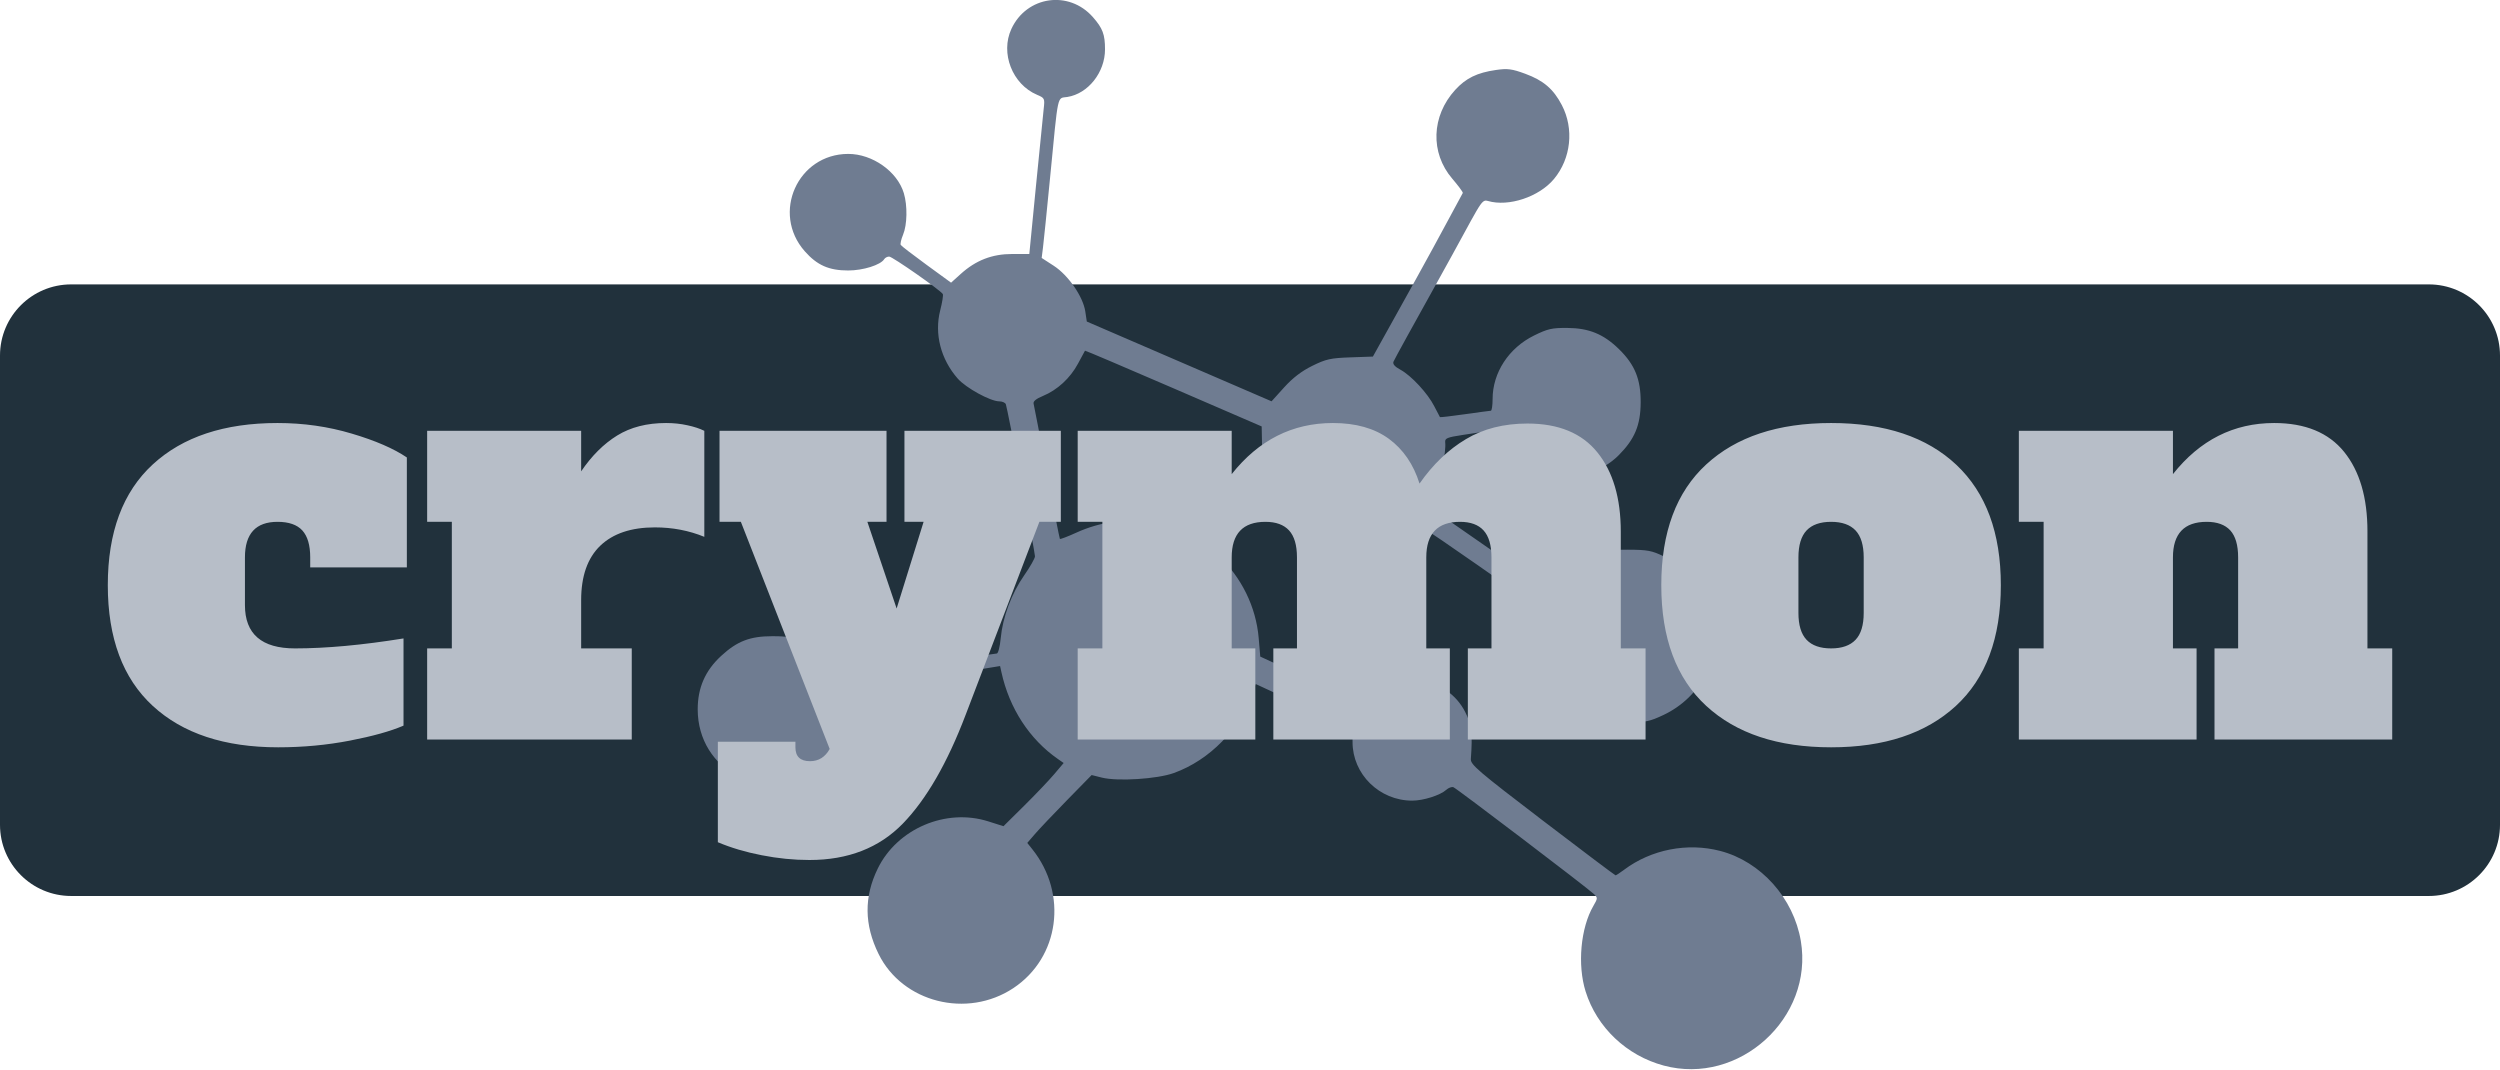
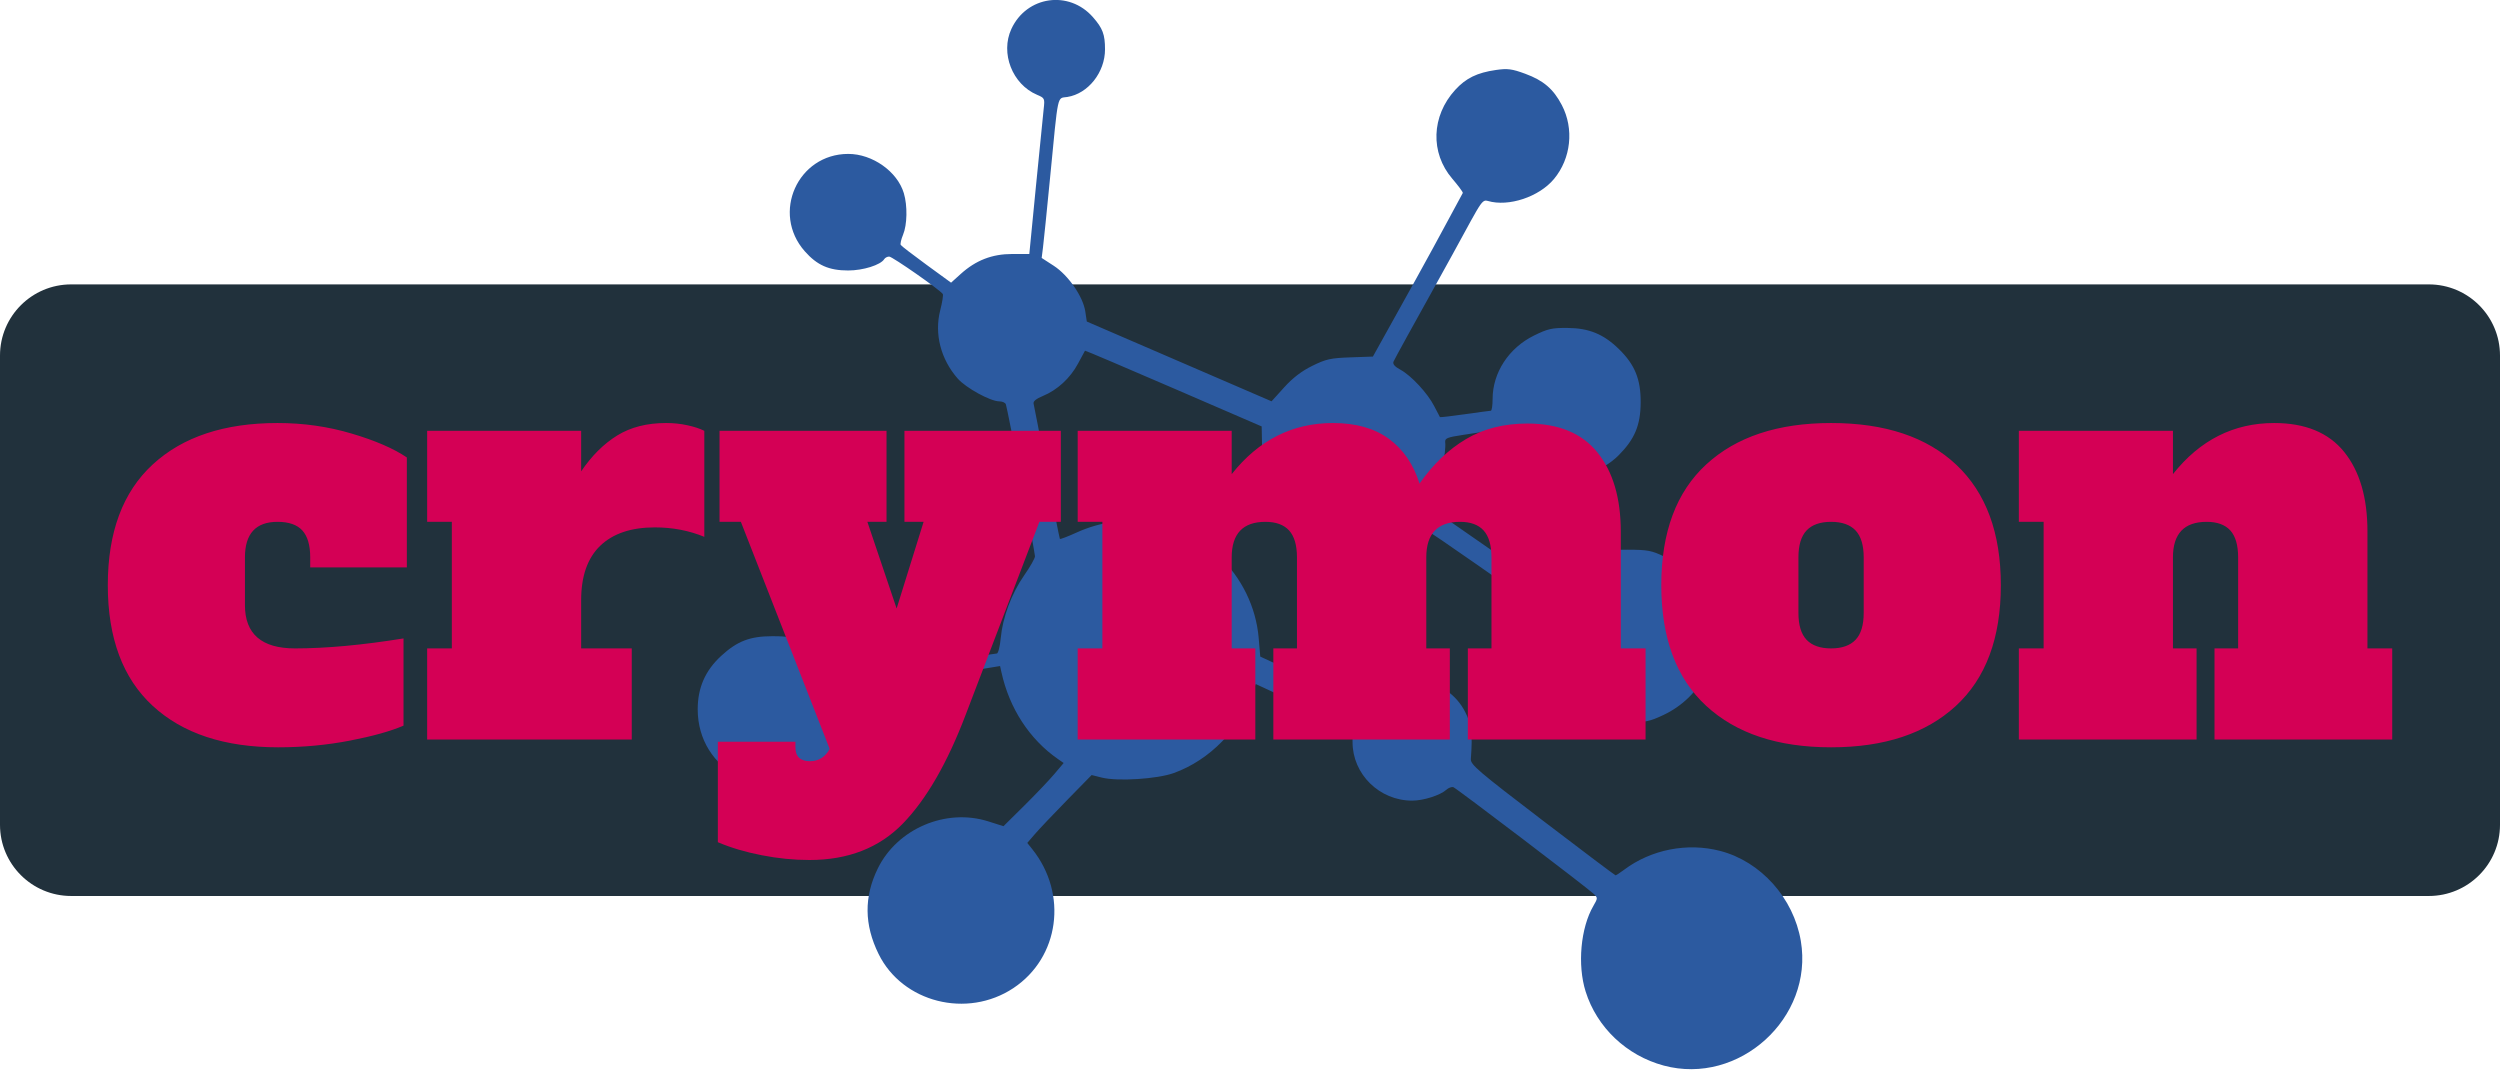
<svg xmlns="http://www.w3.org/2000/svg" width="280.58" height="120" preserveAspectRatio="xMidYMid" version="1.1" viewBox="61.959 5.6 280.58 120">
  <defs>
    <filter id="editing-jagged-46-1" x="0" y="0" width="1" height="1">
      <feTurbulence baseFrequency="0" result="turb" seed="1" />
      <feDisplacementMap in="SourceGraphic" in2="turb" />
    </filter>
  </defs>
  <rect x="61.959" y="37.518" width="280.58" height="68.64" ry="7.989" fill="#21313c" />
-   <path d="m248.68 125.19c-4.172-1.124-7.494-4.274-8.763-8.31-0.939-2.986-0.563-7.145 0.869-9.607 0.501-0.862 0.503-0.91 0.045-1.345-0.742-0.705-15.371-11.829-15.749-11.976-0.186-0.072-0.545 0.058-0.799 0.287-0.681 0.616-2.573 1.218-3.829 1.218-3.675 0-6.696-2.963-6.696-6.567v-1.485l-10.872-5.038-0.295 0.853c-1.449 4.185-4.837 7.671-8.879 9.135-1.867 0.677-6.327 0.961-8.095 0.516l-1.141-0.287-2.753 2.812c-1.514 1.547-3.139 3.261-3.612 3.81l-0.859 0.997 0.564 0.706c4.016 5.027 3.044 12.159-2.126 15.59-5.195 3.448-12.446 1.612-15.125-3.83-1.618-3.286-1.648-6.414-0.092-9.593 2.189-4.474 7.647-6.802 12.404-5.291l1.703 0.541 2.312-2.287c1.272-1.258 2.792-2.853 3.378-3.546l1.066-1.26-0.627-0.434c-3.208-2.225-5.471-5.7-6.362-9.774l-0.147-0.674-8.458 1.388c-4.652 0.763-8.546 1.391-8.655 1.394-0.108 0.004-0.197 0.87-0.197 1.925 0 1.067-0.185 2.462-0.417 3.143-0.54 1.584-2.444 3.689-4.14 4.578-1.159 0.607-1.654 0.702-3.697 0.706-1.972 4e-3 -2.57-0.099-3.648-0.63-2.962-1.458-4.715-4.285-4.724-7.621-7e-3 -2.433 0.838-4.367 2.633-6.021 1.797-1.656 3.236-2.21 5.74-2.21 1.787 2.25e-4 2.321 0.112 3.617 0.759 1.531 0.764 3.103 2.241 3.641 3.421 0.209 0.458 0.443 0.602 0.84 0.512 0.82-0.185 16.766-2.749 17.094-2.749 0.156 0 0.353-0.758 0.441-1.7 0.222-2.378 1.214-5.039 2.636-7.074 0.666-0.953 1.211-1.915 1.211-2.137 0-0.465-3.085-16.569-3.269-17.063-0.067-0.18-0.401-0.328-0.743-0.328-0.989 0-3.74-1.508-4.659-2.555-1.905-2.17-2.639-5.026-1.966-7.653 0.23-0.898 0.362-1.724 0.292-1.836-0.27-0.437-5.663-4.204-6.019-4.204-0.207 0-0.458 0.13-0.556 0.289-0.404 0.654-2.369 1.272-4.045 1.272-2.162 0-3.493-0.59-4.878-2.163-3.759-4.27-0.794-10.907 4.878-10.92 2.717-6e-3 5.516 1.97 6.247 4.41 0.42 1.403 0.38 3.54-0.087 4.659-0.215 0.515-0.332 1.032-0.26 1.149 0.072 0.117 1.373 1.117 2.889 2.223l2.758 2.01 1.074-0.97c1.707-1.542 3.527-2.249 5.788-2.249h1.92l0.735-7.519c0.404-4.136 0.798-8.071 0.876-8.746 0.137-1.194 0.117-1.237-0.745-1.603-2.774-1.178-4.136-4.674-2.879-7.39 1.713-3.7 6.463-4.386 9.153-1.322 1.097 1.249 1.356 1.941 1.356 3.615 0 2.578-1.891 4.969-4.226 5.342-1.175 0.188-0.995-0.647-1.934 9.005-0.357 3.675-0.717 7.218-0.799 7.872l-0.15 1.19 1.358 0.88c1.63 1.056 3.287 3.456 3.537 5.123l0.17 1.135 20.735 8.952 1.411-1.56c0.971-1.073 1.957-1.828 3.16-2.421 1.542-0.76 2.048-0.872 4.276-0.951l2.527-0.089 4.817-8.666c2.649-4.767 5.205-9.612 5.27-9.691 0.064-0.079-0.627-0.964-1.179-1.608-2.491-2.905-2.351-7.037 0.337-9.974 1.2-1.311 2.449-1.92 4.564-2.226 1.304-0.189 1.79-0.126 3.29 0.425 2.047 0.753 3.164 1.71 4.108 3.521 1.385 2.657 1.031 5.985-0.882 8.287-1.672 2.012-5.103 3.152-7.424 2.467-0.802-0.237-0.769 0.296-5.583 8.93-2.672 4.792-4.926 8.892-5.009 9.11-0.103 0.268 0.149 0.559 0.775 0.896 1.216 0.655 3.078 2.664 3.806 4.108 0.319 0.633 0.605 1.18 0.635 1.216 0.03 0.036 1.283-0.109 2.785-0.323 1.502-0.213 2.818-0.39 2.927-0.393 0.108-0.003 0.197-0.593 0.197-1.312 0-2.956 1.811-5.732 4.654-7.131 1.53-0.753 2.011-0.863 3.727-0.85 2.448 0.018 4.085 0.693 5.821 2.397 1.773 1.741 2.431 3.369 2.417 5.973-0.015 2.546-0.668 4.111-2.475 5.924-3.762 3.775-10.701 2.764-13.115-1.912-0.451-0.874-0.581-0.954-1.354-0.835-0.47 0.072-1.798 0.275-2.951 0.45-1.837 0.279-2.09 0.382-2.043 0.835 0.124 1.189-0.519 3.951-1.262 5.423-0.438 0.869-0.7 1.667-0.581 1.775 0.246 0.223 12.88 8.976 13.388 9.275 0.213 0.126 0.802-0.321 1.658-1.257 0.874-0.957 1.923-1.745 3.071-2.31 1.606-0.79 1.94-0.857 4.238-0.849 2.205 0.008 2.676 0.097 4.061 0.768 1.99 0.963 3.754 2.724 4.738 4.729 0.696 1.419 0.77 1.82 0.77 4.189-5e-5 2.341-0.079 2.78-0.736 4.119-1.014 2.065-2.726 3.742-4.84 4.74-1.564 0.738-2.013 0.83-3.99 0.816-3.115-0.023-4.865-0.736-6.967-2.837-1.165-1.165-1.756-2.019-2.193-3.168-0.589-1.548-0.822-4.053-0.535-5.759 0.128-0.761-0.05-0.905-7.179-5.87-6.725-4.683-7.354-5.062-7.862-4.745-4.762 2.977-10.089 2.469-13.611-1.296-1.99-2.127-2.653-3.82-2.715-6.932l-0.051-2.589-9.896-4.278c-5.443-2.353-9.912-4.254-9.932-4.224-0.02 0.03-0.374 0.686-0.788 1.458-0.872 1.628-2.318 2.958-3.942 3.628-0.762 0.314-1.108 0.602-1.039 0.864 0.057 0.216 0.727 3.695 1.488 7.731 0.761 4.036 1.418 7.385 1.461 7.443 0.043 0.058 0.875-0.258 1.849-0.702 5.406-2.465 11.561-1.48 15.895 2.543 2.633 2.444 4.273 5.78 4.57 9.296l0.175 2.071 11.526 5.337 0.753-0.753c3.202-3.202 8.684-2.366 10.723 1.636 0.724 1.421 0.842 2.406 0.633 5.275-0.046 0.628 0.78 1.335 8.038 6.879 4.449 3.398 8.142 6.179 8.207 6.179 0.065 0 0.493-0.281 0.952-0.625 3.04-2.279 7.104-3.076 10.788-2.116 4.567 1.19 8.236 5.287 9.049 10.105 1.457 8.639-6.936 16.261-15.396 13.983z" fill="#6f7c91" stroke-width=".262" />
-   <path transform="matrix(.98598 0 0 .97366 27.514 12.835)" d="m66.596 78.71q-9.15 0-14.27-4.77t-5.12-13.92 5.12-13.92 14.2-4.77q4.42 0 8.45 1.22 4.03 1.21 6.27 2.75v12.67h-11v-1.15q0-2.11-0.9-3.11-0.9-0.99-2.82-0.99-3.71 0-3.71 4.1v5.5q0 4.99 5.7 4.99 5.31 0 12.35-1.15v10.05q-2.18 0.96-6.11 1.73-3.94 0.77-8.16 0.77zm44.16-37.38q1.28 0 2.43 0.26 1.15 0.25 1.92 0.64v12.22q-2.62-1.09-5.63-1.09-4.03 0-6.21 2.11-2.18 2.12-2.18 6.28v5.56h5.76v10.5h-23.29v-10.5h2.81v-14.59h-2.81v-10.49h17.53v4.67q1.8-2.69 4.1-4.13t5.57-1.44zm27.13 0.9h17.8v10.49h-2.44l-8.38 22.21q-3.14 8.38-7.17 12.58-4.03 4.19-10.62 4.19-2.69 0-5.44-0.55-2.75-0.54-4.99-1.5v-11.58h8.83v0.64q0 1.6 1.66 1.6 1.47 0 2.24-1.41l-10.11-26.18h-2.43v-10.49h19.01v10.49h-2.18l3.33 9.99 3.07-9.99h-2.18zm81.54 25.08h2.82v10.5h-20.23v-10.5h2.69v-10.49q0-2.11-0.9-3.11-0.89-0.99-2.68-0.99-3.84 0-3.84 4.1v10.49h2.68v10.5h-20.09v-10.5h2.69v-10.49q0-2.11-0.9-3.11-0.9-0.99-2.69-0.99-3.84 0-3.84 4.1v10.49h2.69v10.5h-20.22v-10.5h2.81v-14.59h-2.81v-10.49h17.53v4.99q4.61-5.89 11.52-5.89 3.91 0 6.37 1.82 2.46 1.83 3.49 5.16 2.3-3.33 5.28-5.12 2.97-1.8 7.01-1.8 5.31 0 7.96 3.33 2.66 3.33 2.66 9.15zm23.94 11.4q-9.09 0-14.21-4.77t-5.12-13.92 5.12-13.92 14.21-4.77q9.21 0 14.27 4.83 5.05 4.83 5.05 13.86 0 9.15-5.12 13.92t-14.2 4.77zm0-11.4q1.85 0 2.78-0.99t0.93-3.1v-6.4q0-2.11-0.93-3.11-0.93-0.99-2.78-0.99-1.86 0-2.79 0.99-0.93 1-0.93 3.11v6.4q0 2.11 0.93 3.1t2.79 0.99zm61.05 0h2.82v10.5h-20.23v-10.5h2.69v-10.49q0-2.11-0.89-3.11-0.9-0.99-2.69-0.99-3.84 0-3.84 4.1v10.49h2.69v10.5h-20.23v-10.5h2.82v-14.59h-2.82v-10.49h17.54v4.99q4.61-5.89 11.52-5.89 5.31 0 7.97 3.33 2.65 3.33 2.65 9.15z" fill="#b7bec8" filter="url(#editing-jagged-46-1)" />
+   <path d="m248.68 125.19c-4.172-1.124-7.494-4.274-8.763-8.31-0.939-2.986-0.563-7.145 0.869-9.607 0.501-0.862 0.503-0.91 0.045-1.345-0.742-0.705-15.371-11.829-15.749-11.976-0.186-0.072-0.545 0.058-0.799 0.287-0.681 0.616-2.573 1.218-3.829 1.218-3.675 0-6.696-2.963-6.696-6.567v-1.485l-10.872-5.038-0.295 0.853c-1.449 4.185-4.837 7.671-8.879 9.135-1.867 0.677-6.327 0.961-8.095 0.516l-1.141-0.287-2.753 2.812c-1.514 1.547-3.139 3.261-3.612 3.81l-0.859 0.997 0.564 0.706c4.016 5.027 3.044 12.159-2.126 15.59-5.195 3.448-12.446 1.612-15.125-3.83-1.618-3.286-1.648-6.414-0.092-9.593 2.189-4.474 7.647-6.802 12.404-5.291l1.703 0.541 2.312-2.287c1.272-1.258 2.792-2.853 3.378-3.546l1.066-1.26-0.627-0.434c-3.208-2.225-5.471-5.7-6.362-9.774l-0.147-0.674-8.458 1.388c-4.652 0.763-8.546 1.391-8.655 1.394-0.108 0.004-0.197 0.87-0.197 1.925 0 1.067-0.185 2.462-0.417 3.143-0.54 1.584-2.444 3.689-4.14 4.578-1.159 0.607-1.654 0.702-3.697 0.706-1.972 4e-3 -2.57-0.099-3.648-0.63-2.962-1.458-4.715-4.285-4.724-7.621-7e-3 -2.433 0.838-4.367 2.633-6.021 1.797-1.656 3.236-2.21 5.74-2.21 1.787 2.25e-4 2.321 0.112 3.617 0.759 1.531 0.764 3.103 2.241 3.641 3.421 0.209 0.458 0.443 0.602 0.84 0.512 0.82-0.185 16.766-2.749 17.094-2.749 0.156 0 0.353-0.758 0.441-1.7 0.222-2.378 1.214-5.039 2.636-7.074 0.666-0.953 1.211-1.915 1.211-2.137 0-0.465-3.085-16.569-3.269-17.063-0.067-0.18-0.401-0.328-0.743-0.328-0.989 0-3.74-1.508-4.659-2.555-1.905-2.17-2.639-5.026-1.966-7.653 0.23-0.898 0.362-1.724 0.292-1.836-0.27-0.437-5.663-4.204-6.019-4.204-0.207 0-0.458 0.13-0.556 0.289-0.404 0.654-2.369 1.272-4.045 1.272-2.162 0-3.493-0.59-4.878-2.163-3.759-4.27-0.794-10.907 4.878-10.92 2.717-6e-3 5.516 1.97 6.247 4.41 0.42 1.403 0.38 3.54-0.087 4.659-0.215 0.515-0.332 1.032-0.26 1.149 0.072 0.117 1.373 1.117 2.889 2.223l2.758 2.01 1.074-0.97c1.707-1.542 3.527-2.249 5.788-2.249h1.92l0.735-7.519c0.404-4.136 0.798-8.071 0.876-8.746 0.137-1.194 0.117-1.237-0.745-1.603-2.774-1.178-4.136-4.674-2.879-7.39 1.713-3.7 6.463-4.386 9.153-1.322 1.097 1.249 1.356 1.941 1.356 3.615 0 2.578-1.891 4.969-4.226 5.342-1.175 0.188-0.995-0.647-1.934 9.005-0.357 3.675-0.717 7.218-0.799 7.872l-0.15 1.19 1.358 0.88c1.63 1.056 3.287 3.456 3.537 5.123l0.17 1.135 20.735 8.952 1.411-1.56c0.971-1.073 1.957-1.828 3.16-2.421 1.542-0.76 2.048-0.872 4.276-0.951l2.527-0.089 4.817-8.666c2.649-4.767 5.205-9.612 5.27-9.691 0.064-0.079-0.627-0.964-1.179-1.608-2.491-2.905-2.351-7.037 0.337-9.974 1.2-1.311 2.449-1.92 4.564-2.226 1.304-0.189 1.79-0.126 3.29 0.425 2.047 0.753 3.164 1.71 4.108 3.521 1.385 2.657 1.031 5.985-0.882 8.287-1.672 2.012-5.103 3.152-7.424 2.467-0.802-0.237-0.769 0.296-5.583 8.93-2.672 4.792-4.926 8.892-5.009 9.11-0.103 0.268 0.149 0.559 0.775 0.896 1.216 0.655 3.078 2.664 3.806 4.108 0.319 0.633 0.605 1.18 0.635 1.216 0.03 0.036 1.283-0.109 2.785-0.323 1.502-0.213 2.818-0.39 2.927-0.393 0.108-0.003 0.197-0.593 0.197-1.312 0-2.956 1.811-5.732 4.654-7.131 1.53-0.753 2.011-0.863 3.727-0.85 2.448 0.018 4.085 0.693 5.821 2.397 1.773 1.741 2.431 3.369 2.417 5.973-0.015 2.546-0.668 4.111-2.475 5.924-3.762 3.775-10.701 2.764-13.115-1.912-0.451-0.874-0.581-0.954-1.354-0.835-0.47 0.072-1.798 0.275-2.951 0.45-1.837 0.279-2.09 0.382-2.043 0.835 0.124 1.189-0.519 3.951-1.262 5.423-0.438 0.869-0.7 1.667-0.581 1.775 0.246 0.223 12.88 8.976 13.388 9.275 0.213 0.126 0.802-0.321 1.658-1.257 0.874-0.957 1.923-1.745 3.071-2.31 1.606-0.79 1.94-0.857 4.238-0.849 2.205 0.008 2.676 0.097 4.061 0.768 1.99 0.963 3.754 2.724 4.738 4.729 0.696 1.419 0.77 1.82 0.77 4.189-5e-5 2.341-0.079 2.78-0.736 4.119-1.014 2.065-2.726 3.742-4.84 4.74-1.564 0.738-2.013 0.83-3.99 0.816-3.115-0.023-4.865-0.736-6.967-2.837-1.165-1.165-1.756-2.019-2.193-3.168-0.589-1.548-0.822-4.053-0.535-5.759 0.128-0.761-0.05-0.905-7.179-5.87-6.725-4.683-7.354-5.062-7.862-4.745-4.762 2.977-10.089 2.469-13.611-1.296-1.99-2.127-2.653-3.82-2.715-6.932l-0.051-2.589-9.896-4.278c-5.443-2.353-9.912-4.254-9.932-4.224-0.02 0.03-0.374 0.686-0.788 1.458-0.872 1.628-2.318 2.958-3.942 3.628-0.762 0.314-1.108 0.602-1.039 0.864 0.057 0.216 0.727 3.695 1.488 7.731 0.761 4.036 1.418 7.385 1.461 7.443 0.043 0.058 0.875-0.258 1.849-0.702 5.406-2.465 11.561-1.48 15.895 2.543 2.633 2.444 4.273 5.78 4.57 9.296l0.175 2.071 11.526 5.337 0.753-0.753c3.202-3.202 8.684-2.366 10.723 1.636 0.724 1.421 0.842 2.406 0.633 5.275-0.046 0.628 0.78 1.335 8.038 6.879 4.449 3.398 8.142 6.179 8.207 6.179 0.065 0 0.493-0.281 0.952-0.625 3.04-2.279 7.104-3.076 10.788-2.116 4.567 1.19 8.236 5.287 9.049 10.105 1.457 8.639-6.936 16.261-15.396 13.983z" fill="#2c5aa0" stroke-width=".262" />
+   <path transform="matrix(.98598 0 0 .97366 27.514 12.835)" d="m66.596 78.71q-9.15 0-14.27-4.77t-5.12-13.92 5.12-13.92 14.2-4.77q4.42 0 8.45 1.22 4.03 1.21 6.27 2.75v12.67h-11v-1.15q0-2.11-0.9-3.11-0.9-0.99-2.82-0.99-3.71 0-3.71 4.1v5.5q0 4.99 5.7 4.99 5.31 0 12.35-1.15v10.05q-2.18 0.96-6.11 1.73-3.94 0.77-8.16 0.77zm44.16-37.38q1.28 0 2.43 0.26 1.15 0.25 1.92 0.64v12.22q-2.62-1.09-5.63-1.09-4.03 0-6.21 2.11-2.18 2.12-2.18 6.28v5.56h5.76v10.5h-23.29v-10.5h2.81v-14.59h-2.81v-10.49h17.53v4.67q1.8-2.69 4.1-4.13t5.57-1.44zm27.13 0.9h17.8v10.49h-2.44l-8.38 22.21q-3.14 8.38-7.17 12.58-4.03 4.19-10.62 4.19-2.69 0-5.44-0.55-2.75-0.54-4.99-1.5v-11.58h8.83v0.64q0 1.6 1.66 1.6 1.47 0 2.24-1.41l-10.11-26.18h-2.43v-10.49h19.01v10.49h-2.18l3.33 9.99 3.07-9.99h-2.18zm81.54 25.08h2.82v10.5h-20.23v-10.5h2.69v-10.49q0-2.11-0.9-3.11-0.89-0.99-2.68-0.99-3.84 0-3.84 4.1v10.49h2.68v10.5h-20.09v-10.5h2.69v-10.49q0-2.11-0.9-3.11-0.9-0.99-2.69-0.99-3.84 0-3.84 4.1v10.49h2.69v10.5h-20.22v-10.5h2.81v-14.59h-2.81v-10.49h17.53v4.99q4.61-5.89 11.52-5.89 3.91 0 6.37 1.82 2.46 1.83 3.49 5.16 2.3-3.33 5.28-5.12 2.97-1.8 7.01-1.8 5.31 0 7.96 3.33 2.66 3.33 2.66 9.15zm23.94 11.4q-9.09 0-14.21-4.77t-5.12-13.92 5.12-13.92 14.21-4.77q9.21 0 14.27 4.83 5.05 4.83 5.05 13.86 0 9.15-5.12 13.92t-14.2 4.77zm0-11.4q1.85 0 2.78-0.99t0.93-3.1v-6.4q0-2.11-0.93-3.11-0.93-0.99-2.78-0.99-1.86 0-2.79 0.99-0.93 1-0.93 3.11v6.4q0 2.11 0.93 3.1t2.79 0.99zm61.05 0h2.82v10.5h-20.23v-10.5h2.69v-10.49q0-2.11-0.89-3.11-0.9-0.99-2.69-0.99-3.84 0-3.84 4.1v10.49h2.69v10.5h-20.23v-10.5h2.82v-14.59h-2.82v-10.49h17.54v4.99q4.61-5.89 11.52-5.89 5.31 0 7.97 3.33 2.65 3.33 2.65 9.15z" fill="#d40055" filter="url(#editing-jagged-46-1)" />
</svg>
